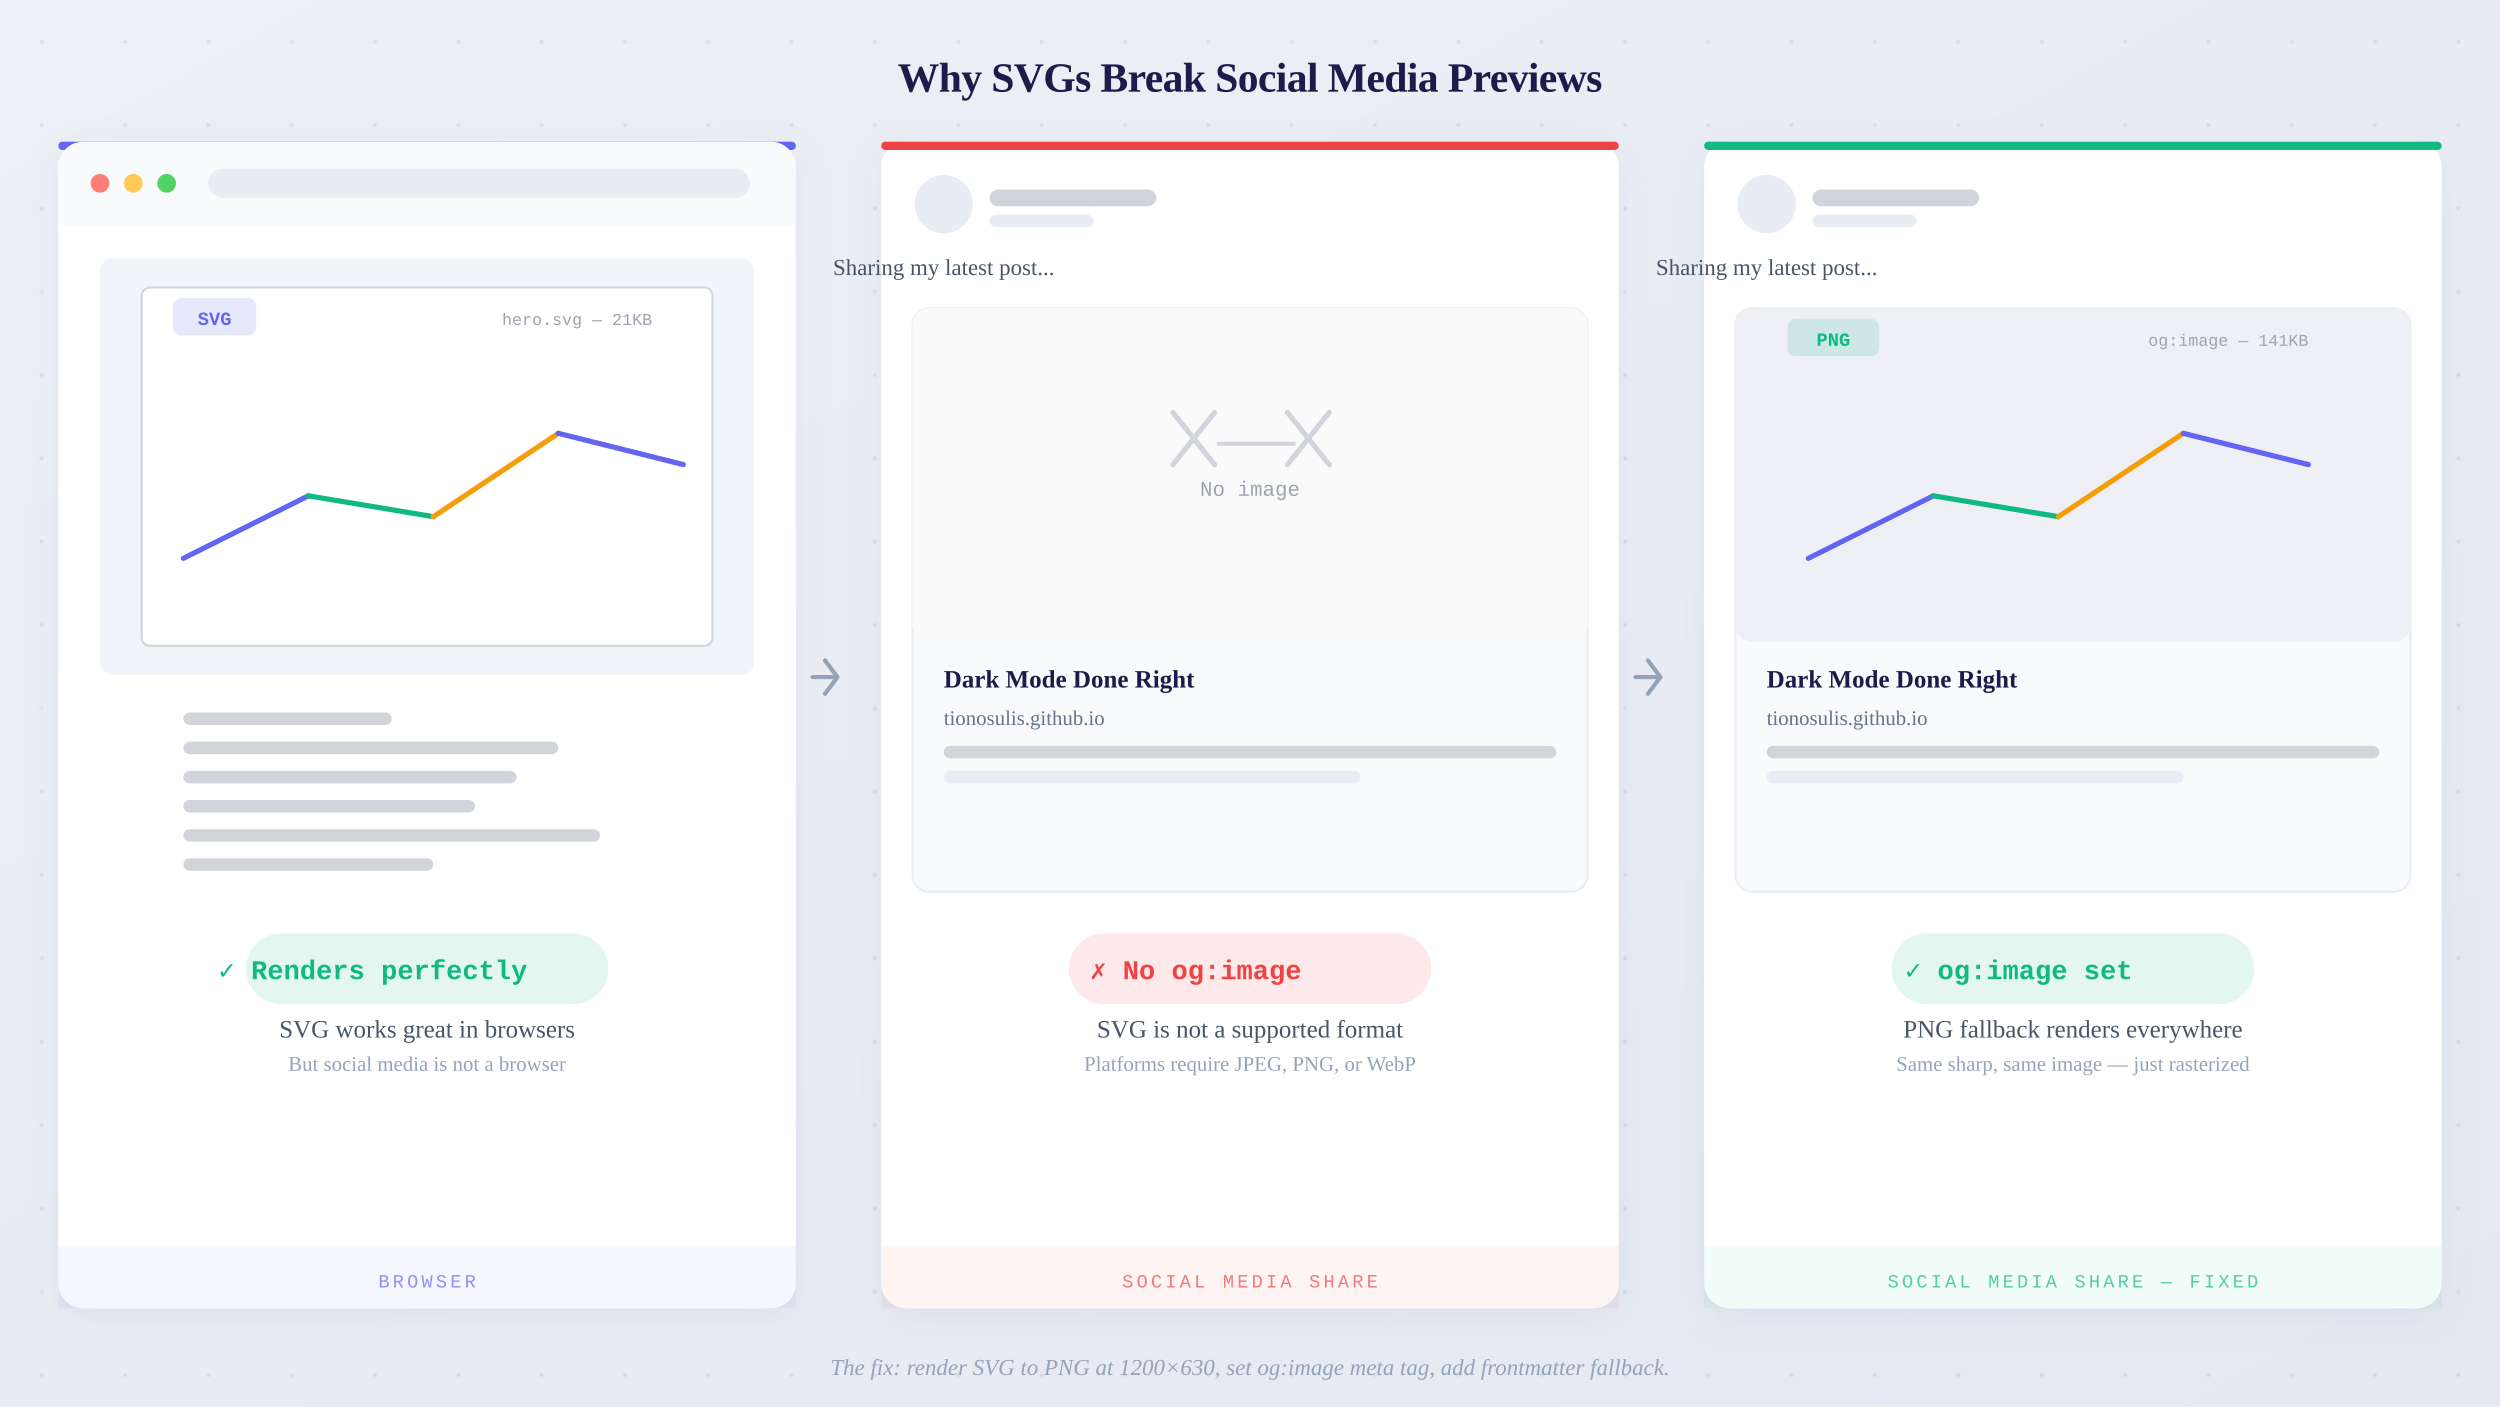
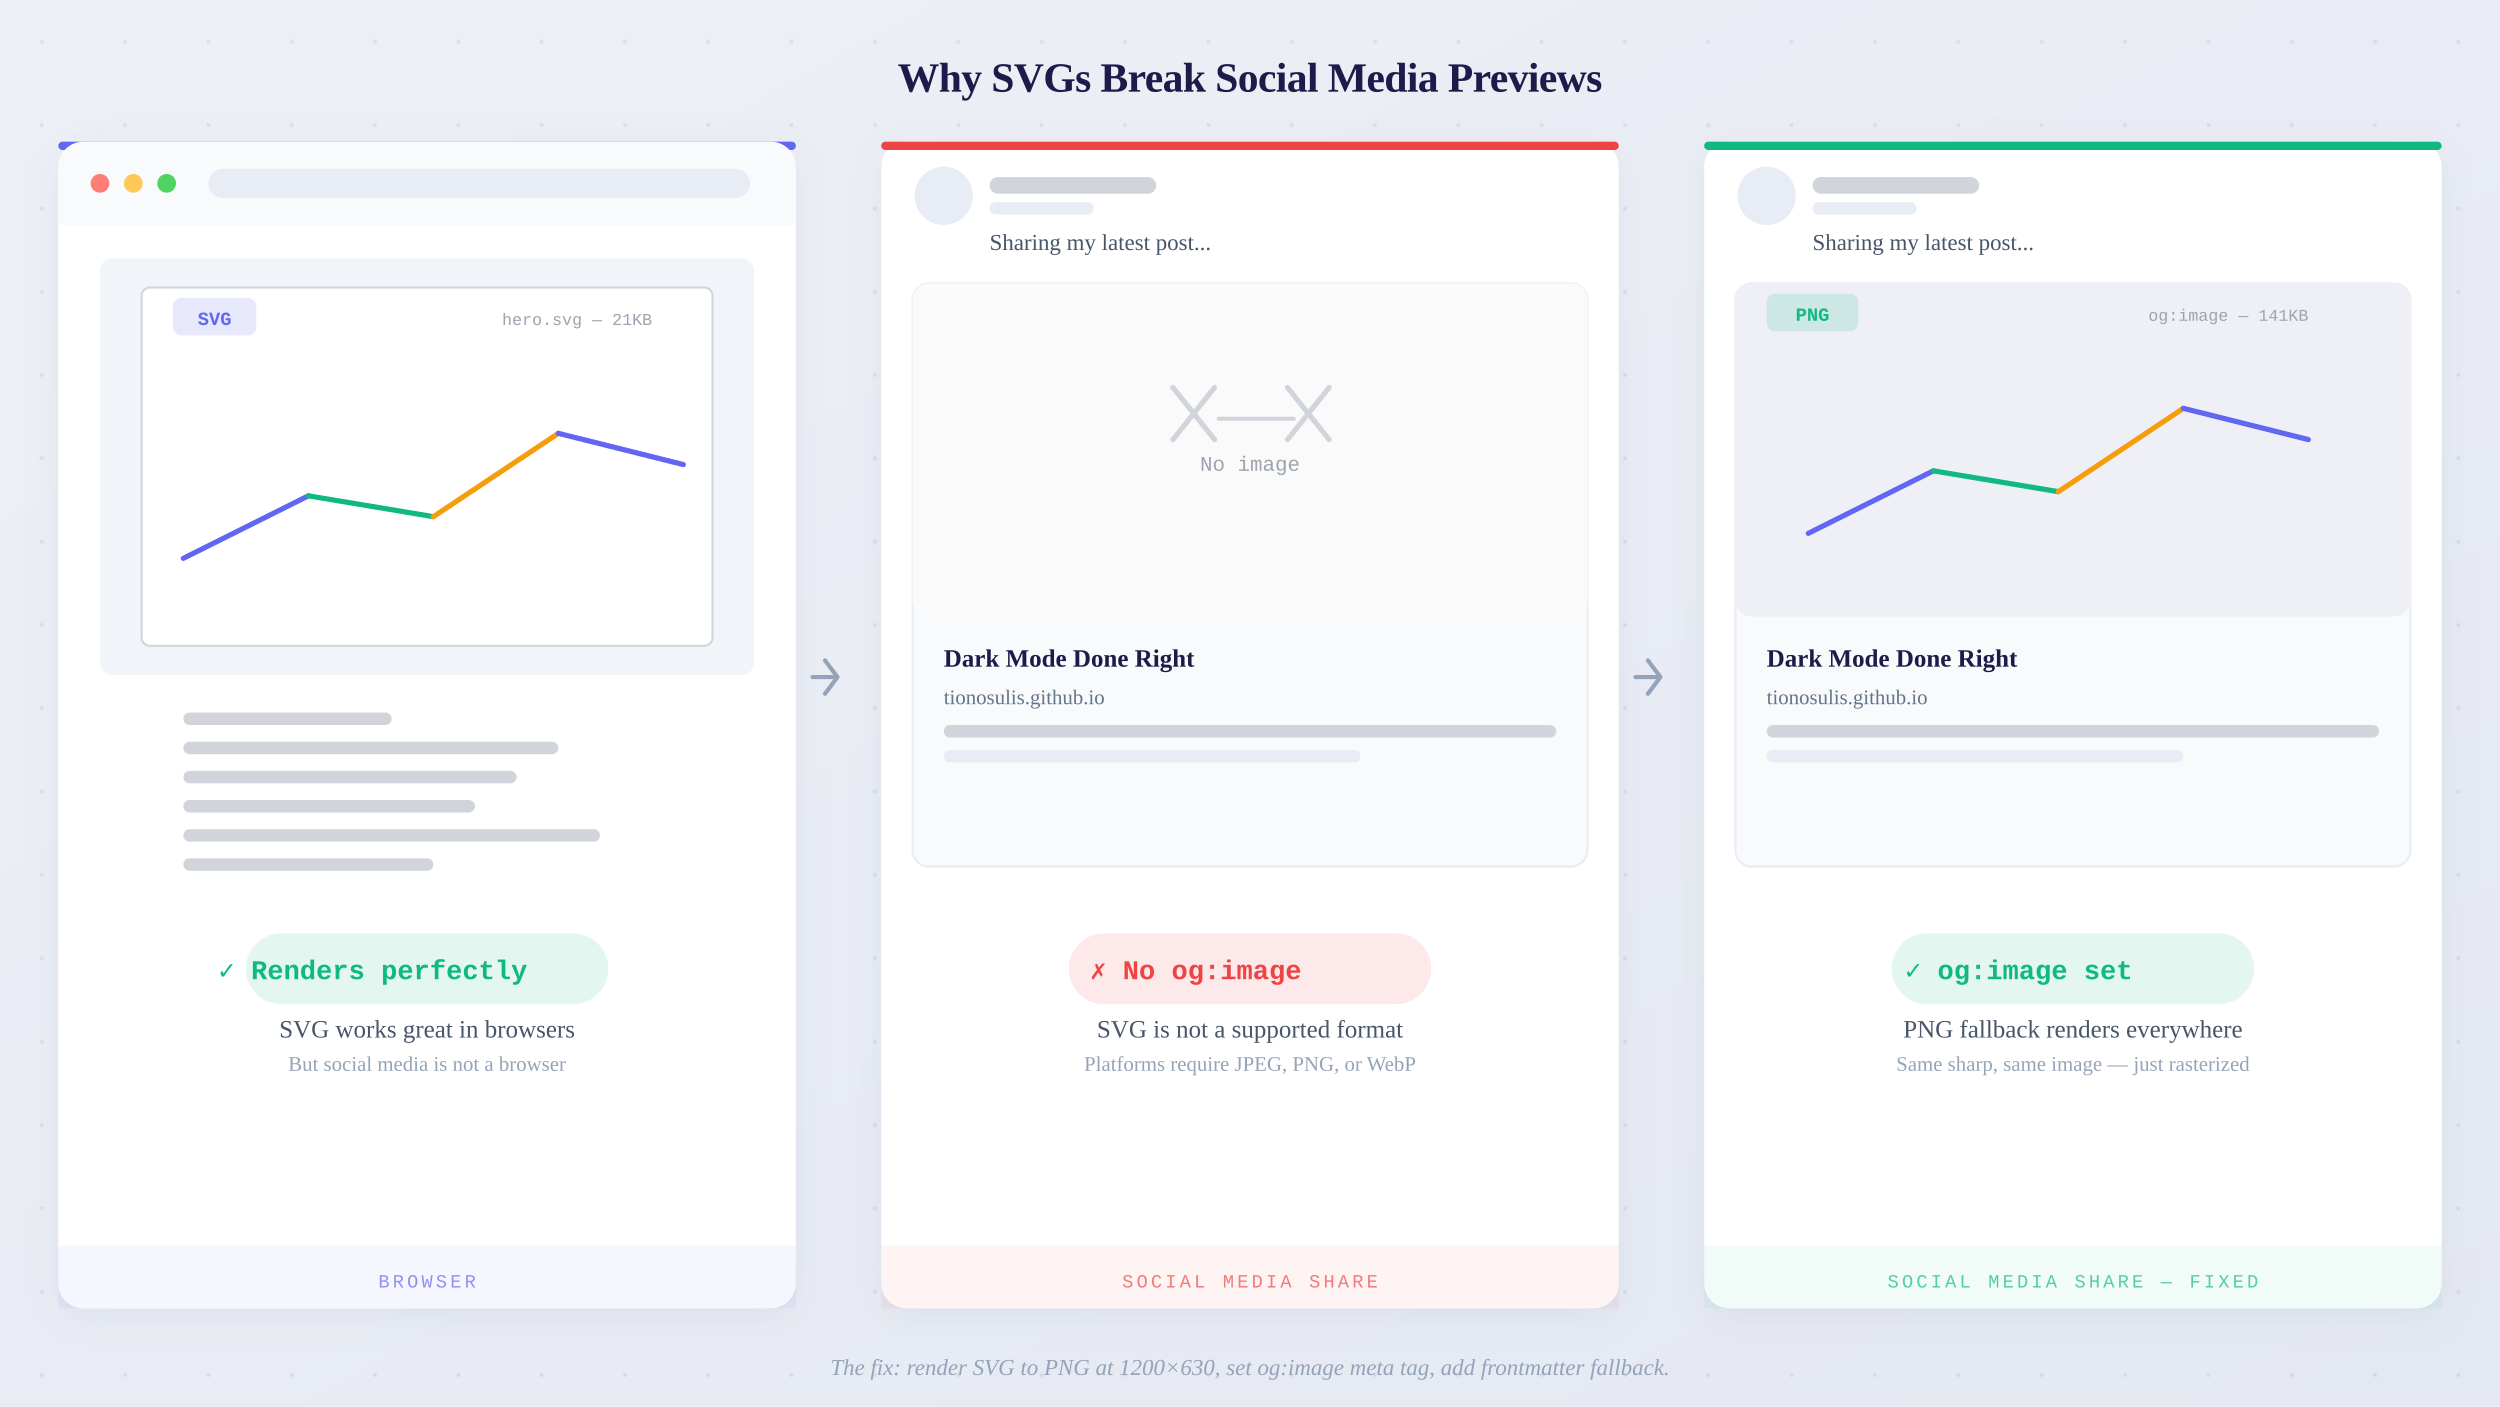
<svg xmlns="http://www.w3.org/2000/svg" width="1200" height="675" viewBox="0 0 1200 675">
  <defs>
    <linearGradient id="bgGrad" x1="0%" y1="0%" x2="100%" y2="100%">
      <stop offset="0%" style="stop-color:#EEF0F6" />
      <stop offset="100%" style="stop-color:#E4E8F2" />
    </linearGradient>
    <filter id="cardShadow" x="-8%" y="-8%" width="116%" height="116%">
      <feDropShadow dx="0" dy="4" stdDeviation="8" flood-color="#94A3B8" flood-opacity="0.15" />
    </filter>
  </defs>
  <rect width="1200" height="675" fill="url(#bgGrad)" />
  <pattern id="grid" x="0" y="0" width="40" height="40" patternUnits="userSpaceOnUse">
    <circle cx="20" cy="20" r="1" fill="#9CA3B8" fill-opacity="0.2" />
  </pattern>
  <rect width="1200" height="675" fill="url(#grid)" />
  <text x="600" y="44" text-anchor="middle" font-family="Georgia,'Times New Roman',serif" font-size="20" font-weight="700" fill="#1E1B4B" letter-spacing="-0.3">Why SVGs Break Social Media Previews</text>
  <g transform="translate(28,68)">
    <rect x="0" y="0" width="354" height="560" rx="12" fill="#FFFFFF" filter="url(#cardShadow)" />
    <rect x="0" y="0" width="354" height="4" rx="2" fill="#6366F1" />
    <rect x="0" y="0" width="354" height="40" rx="12" fill="#F8FAFC" />
    <rect x="0" y="20" width="354" height="20" fill="#F8FAFC" />
    <circle cx="20" cy="20" r="4.5" fill="#FF5F56" opacity="0.8" />
    <circle cx="36" cy="20" r="4.5" fill="#FFBD2E" opacity="0.8" />
    <circle cx="52" cy="20" r="4.5" fill="#27C93F" opacity="0.8" />
    <rect x="72" y="13" width="260" height="14" rx="7" fill="#E8ECF4" />
    <rect x="20" y="56" width="314" height="200" rx="6" fill="#F1F4F9" />
    <rect x="40" y="70" width="274" height="172" rx="4" fill="#FFFFFF" stroke="#D1D5DB" stroke-width="1" />
    <line x1="60" y1="200" x2="120" y2="170" stroke="#6366F1" stroke-width="2.5" stroke-linecap="round" />
    <line x1="120" y1="170" x2="180" y2="180" stroke="#10B981" stroke-width="2.5" stroke-linecap="round" />
    <line x1="180" y1="180" x2="240" y2="140" stroke="#F59E0B" stroke-width="2.5" stroke-linecap="round" />
    <line x1="240" y1="140" x2="300" y2="155" stroke="#6366F1" stroke-width="2.5" stroke-linecap="round" />
    <rect x="55" y="75" width="40" height="18" rx="4" fill="#6366F1" opacity="0.15" />
    <text x="75" y="88" text-anchor="middle" font-family="'Courier New',monospace" font-size="9" fill="#6366F1" font-weight="700">SVG</text>
    <text x="285" y="88" text-anchor="end" font-family="'Courier New',monospace" font-size="8" fill="#9CA3AF">hero.svg — 21KB</text>
    <rect x="60" y="274" width="100" height="6" rx="3" fill="#D1D5DB" />
    <rect x="60" y="288" width="180" height="6" rx="3" fill="#D1D5DB" />
    <rect x="60" y="302" width="160" height="6" rx="3" fill="#D1D5DB" />
    <rect x="60" y="316" width="140" height="6" rx="3" fill="#D1D5DB" />
    <rect x="60" y="330" width="200" height="6" rx="3" fill="#D1D5DB" />
    <rect x="60" y="344" width="120" height="6" rx="3" fill="#D1D5DB" />
    <rect x="90" y="380" width="174" height="34" rx="17" fill="#10B981" opacity="0.12" />
    <text x="151" y="402" text-anchor="middle" font-family="'Courier New',monospace" font-size="13" fill="#10B981" font-weight="700">✓ Renders perfectly</text>
    <text x="177" y="430" text-anchor="middle" font-family="Georgia,'Times New Roman',serif" font-size="12" fill="#475569">SVG works great in browsers</text>
    <text x="177" y="446" text-anchor="middle" font-family="Georgia,'Times New Roman',serif" font-size="10" fill="#94A3B8">But social media is not a browser</text>
    <rect x="0" y="530" width="354" height="30" fill="#6366F1" opacity="0.06" />
    <text x="177" y="550" text-anchor="middle" font-family="'Courier New',monospace" font-size="9" fill="#6366F1" letter-spacing="1.5" opacity="0.7">BROWSER</text>
  </g>
  <g transform="translate(390,325)">
    <path d="M0 0 L12 0 L6 -8 M12 0 L6 8" stroke="#94A3B8" stroke-width="2" fill="none" stroke-linecap="round" stroke-linejoin="round" />
  </g>
  <g transform="translate(423,68)">
    <rect x="0" y="0" width="354" height="560" rx="12" fill="#FFFFFF" filter="url(#cardShadow)" />
    <rect x="0" y="0" width="354" height="4" rx="2" fill="#EF4444" />
-     <circle cx="30" cy="30" r="14" fill="#E8ECF4" />
-     <rect x="52" y="23" width="80" height="8" rx="4" fill="#D1D5DB" />
-     <rect x="52" y="35" width="50" height="6" rx="3" fill="#E8ECF4" />
-     <text x="30" y="64" text-anchor="middle" font-family="Georgia,'Times New Roman',serif" font-size="11" fill="#475569">Sharing my latest post...</text>
-     <rect x="15" y="80" width="324" height="280" rx="8" fill="#F8FAFC" stroke="#E8ECF4" stroke-width="1" />
-     <rect x="15" y="80" width="324" height="160" rx="8" fill="#F1F4F9" />
-     <rect x="15" y="80" width="324" height="160" rx="8" fill="#FAFAFA" />
-     <line x1="140" y1="130" x2="160" y2="155" stroke="#D1D5DB" stroke-width="2.5" stroke-linecap="round" />
-     <line x1="160" y1="130" x2="140" y2="155" stroke="#D1D5DB" stroke-width="2.5" stroke-linecap="round" />
-     <line x1="195" y1="130" x2="215" y2="155" stroke="#D1D5DB" stroke-width="2.5" stroke-linecap="round" />
-     <line x1="215" y1="130" x2="195" y2="155" stroke="#D1D5DB" stroke-width="2.5" stroke-linecap="round" />
-     <line x1="162" y1="145" x2="198" y2="145" stroke="#D1D5DB" stroke-width="2" stroke-linecap="round" />
-     <text x="177" y="170" text-anchor="middle" font-family="'Courier New',monospace" font-size="10" fill="#9CA3AF">No image</text>
-     <text x="30" y="262" font-family="Georgia,'Times New Roman',serif" font-size="12" font-weight="600" fill="#1E1B4B">Dark Mode Done Right</text>
-     <text x="30" y="280" font-family="Georgia,'Times New Roman',serif" font-size="10" fill="#64748B">tionosulis.github.io</text>
-     <rect x="30" y="290" width="294" height="6" rx="3" fill="#D1D5DB" />
-     <rect x="30" y="302" width="200" height="6" rx="3" fill="#E8ECF4" />
+     <circle cx="30" cy="26" r="14" fill="#E8ECF4" />
+     <rect x="52" y="17" width="80" height="8" rx="4" fill="#D1D5DB" />
+     <rect x="52" y="29" width="50" height="6" rx="3" fill="#E8ECF4" />
+     <text x="52" y="52" font-family="Georgia,'Times New Roman',serif" font-size="11" fill="#475569">Sharing my latest post...</text>
+     <rect x="15" y="68" width="324" height="280" rx="8" fill="#F8FAFC" stroke="#E8ECF4" stroke-width="1" />
+     <rect x="15" y="68" width="324" height="160" rx="8" fill="#FAFAFA" />
+     <line x1="140" y1="118" x2="160" y2="143" stroke="#D1D5DB" stroke-width="2.5" stroke-linecap="round" />
+     <line x1="160" y1="118" x2="140" y2="143" stroke="#D1D5DB" stroke-width="2.5" stroke-linecap="round" />
+     <line x1="195" y1="118" x2="215" y2="143" stroke="#D1D5DB" stroke-width="2.5" stroke-linecap="round" />
+     <line x1="215" y1="118" x2="195" y2="143" stroke="#D1D5DB" stroke-width="2.5" stroke-linecap="round" />
+     <line x1="162" y1="133" x2="198" y2="133" stroke="#D1D5DB" stroke-width="2" stroke-linecap="round" />
+     <text x="177" y="158" text-anchor="middle" font-family="'Courier New',monospace" font-size="10" fill="#9CA3AF">No image</text>
+     <text x="30" y="252" font-family="Georgia,'Times New Roman',serif" font-size="12" font-weight="600" fill="#1E1B4B">Dark Mode Done Right</text>
+     <text x="30" y="270" font-family="Georgia,'Times New Roman',serif" font-size="10" fill="#64748B">tionosulis.github.io</text>
+     <rect x="30" y="280" width="294" height="6" rx="3" fill="#D1D5DB" />
+     <rect x="30" y="292" width="200" height="6" rx="3" fill="#E8ECF4" />
    <rect x="90" y="380" width="174" height="34" rx="17" fill="#EF4444" opacity="0.12" />
    <text x="151" y="402" text-anchor="middle" font-family="'Courier New',monospace" font-size="13" fill="#EF4444" font-weight="700">✗ No og:image</text>
    <text x="177" y="430" text-anchor="middle" font-family="Georgia,'Times New Roman',serif" font-size="12" fill="#475569">SVG is not a supported format</text>
    <text x="177" y="446" text-anchor="middle" font-family="Georgia,'Times New Roman',serif" font-size="10" fill="#94A3B8">Platforms require JPEG, PNG, or WebP</text>
    <rect x="0" y="530" width="354" height="30" fill="#EF4444" opacity="0.06" />
    <text x="177" y="550" text-anchor="middle" font-family="'Courier New',monospace" font-size="9" fill="#EF4444" letter-spacing="1.5" opacity="0.7">SOCIAL MEDIA SHARE</text>
  </g>
  <g transform="translate(785,325)">
    <path d="M0 0 L12 0 L6 -8 M12 0 L6 8" stroke="#94A3B8" stroke-width="2" fill="none" stroke-linecap="round" stroke-linejoin="round" />
  </g>
  <g transform="translate(818,68)">
    <rect x="0" y="0" width="354" height="560" rx="12" fill="#FFFFFF" filter="url(#cardShadow)" />
    <rect x="0" y="0" width="354" height="4" rx="2" fill="#10B981" />
-     <circle cx="30" cy="30" r="14" fill="#E8ECF4" />
-     <rect x="52" y="23" width="80" height="8" rx="4" fill="#D1D5DB" />
-     <rect x="52" y="35" width="50" height="6" rx="3" fill="#E8ECF4" />
-     <text x="30" y="64" text-anchor="middle" font-family="Georgia,'Times New Roman',serif" font-size="11" fill="#475569">Sharing my latest post...</text>
-     <rect x="15" y="80" width="324" height="280" rx="8" fill="#F8FAFC" stroke="#E8ECF4" stroke-width="1" />
-     <rect x="15" y="80" width="324" height="160" rx="8" fill="#EEF0F6" />
-     <line x1="50" y1="200" x2="110" y2="170" stroke="#6366F1" stroke-width="2.5" stroke-linecap="round" />
-     <line x1="110" y1="170" x2="170" y2="180" stroke="#10B981" stroke-width="2.5" stroke-linecap="round" />
-     <line x1="170" y1="180" x2="230" y2="140" stroke="#F59E0B" stroke-width="2.5" stroke-linecap="round" />
-     <line x1="230" y1="140" x2="290" y2="155" stroke="#6366F1" stroke-width="2.5" stroke-linecap="round" />
-     <rect x="40" y="85" width="44" height="18" rx="4" fill="#10B981" opacity="0.15" />
-     <text x="62" y="98" text-anchor="middle" font-family="'Courier New',monospace" font-size="9" fill="#10B981" font-weight="700">PNG</text>
-     <text x="290" y="98" text-anchor="end" font-family="'Courier New',monospace" font-size="8" fill="#9CA3AF">og:image — 141KB</text>
-     <text x="30" y="262" font-family="Georgia,'Times New Roman',serif" font-size="12" font-weight="600" fill="#1E1B4B">Dark Mode Done Right</text>
-     <text x="30" y="280" font-family="Georgia,'Times New Roman',serif" font-size="10" fill="#64748B">tionosulis.github.io</text>
-     <rect x="30" y="290" width="294" height="6" rx="3" fill="#D1D5DB" />
-     <rect x="30" y="302" width="200" height="6" rx="3" fill="#E8ECF4" />
+     <circle cx="30" cy="26" r="14" fill="#E8ECF4" />
+     <rect x="52" y="17" width="80" height="8" rx="4" fill="#D1D5DB" />
+     <rect x="52" y="29" width="50" height="6" rx="3" fill="#E8ECF4" />
+     <text x="52" y="52" font-family="Georgia,'Times New Roman',serif" font-size="11" fill="#475569">Sharing my latest post...</text>
+     <rect x="15" y="68" width="324" height="280" rx="8" fill="#F8FAFC" stroke="#E8ECF4" stroke-width="1" />
+     <rect x="15" y="68" width="324" height="160" rx="8" fill="#EEF0F6" />
+     <line x1="50" y1="188" x2="110" y2="158" stroke="#6366F1" stroke-width="2.5" stroke-linecap="round" />
+     <line x1="110" y1="158" x2="170" y2="168" stroke="#10B981" stroke-width="2.5" stroke-linecap="round" />
+     <line x1="170" y1="168" x2="230" y2="128" stroke="#F59E0B" stroke-width="2.5" stroke-linecap="round" />
+     <line x1="230" y1="128" x2="290" y2="143" stroke="#6366F1" stroke-width="2.5" stroke-linecap="round" />
+     <rect x="30" y="73" width="44" height="18" rx="4" fill="#10B981" opacity="0.15" />
+     <text x="52" y="86" text-anchor="middle" font-family="'Courier New',monospace" font-size="9" fill="#10B981" font-weight="700">PNG</text>
+     <text x="290" y="86" text-anchor="end" font-family="'Courier New',monospace" font-size="8" fill="#9CA3AF">og:image — 141KB</text>
+     <text x="30" y="252" font-family="Georgia,'Times New Roman',serif" font-size="12" font-weight="600" fill="#1E1B4B">Dark Mode Done Right</text>
+     <text x="30" y="270" font-family="Georgia,'Times New Roman',serif" font-size="10" fill="#64748B">tionosulis.github.io</text>
+     <rect x="30" y="280" width="294" height="6" rx="3" fill="#D1D5DB" />
+     <rect x="30" y="292" width="200" height="6" rx="3" fill="#E8ECF4" />
    <rect x="90" y="380" width="174" height="34" rx="17" fill="#10B981" opacity="0.12" />
    <text x="151" y="402" text-anchor="middle" font-family="'Courier New',monospace" font-size="13" fill="#10B981" font-weight="700">✓ og:image set</text>
    <text x="177" y="430" text-anchor="middle" font-family="Georgia,'Times New Roman',serif" font-size="12" fill="#475569">PNG fallback renders everywhere</text>
    <text x="177" y="446" text-anchor="middle" font-family="Georgia,'Times New Roman',serif" font-size="10" fill="#94A3B8">Same sharp, same image — just rasterized</text>
    <rect x="0" y="530" width="354" height="30" fill="#10B981" opacity="0.06" />
    <text x="177" y="550" text-anchor="middle" font-family="'Courier New',monospace" font-size="9" fill="#10B981" letter-spacing="1.5" opacity="0.7">SOCIAL MEDIA SHARE — FIXED</text>
  </g>
  <text x="600" y="660" text-anchor="middle" font-family="Georgia,'Times New Roman',serif" font-size="11" fill="#94A3B8" font-style="italic">The fix: render SVG to PNG at 1200×630, set og:image meta tag, add frontmatter fallback.</text>
</svg>
